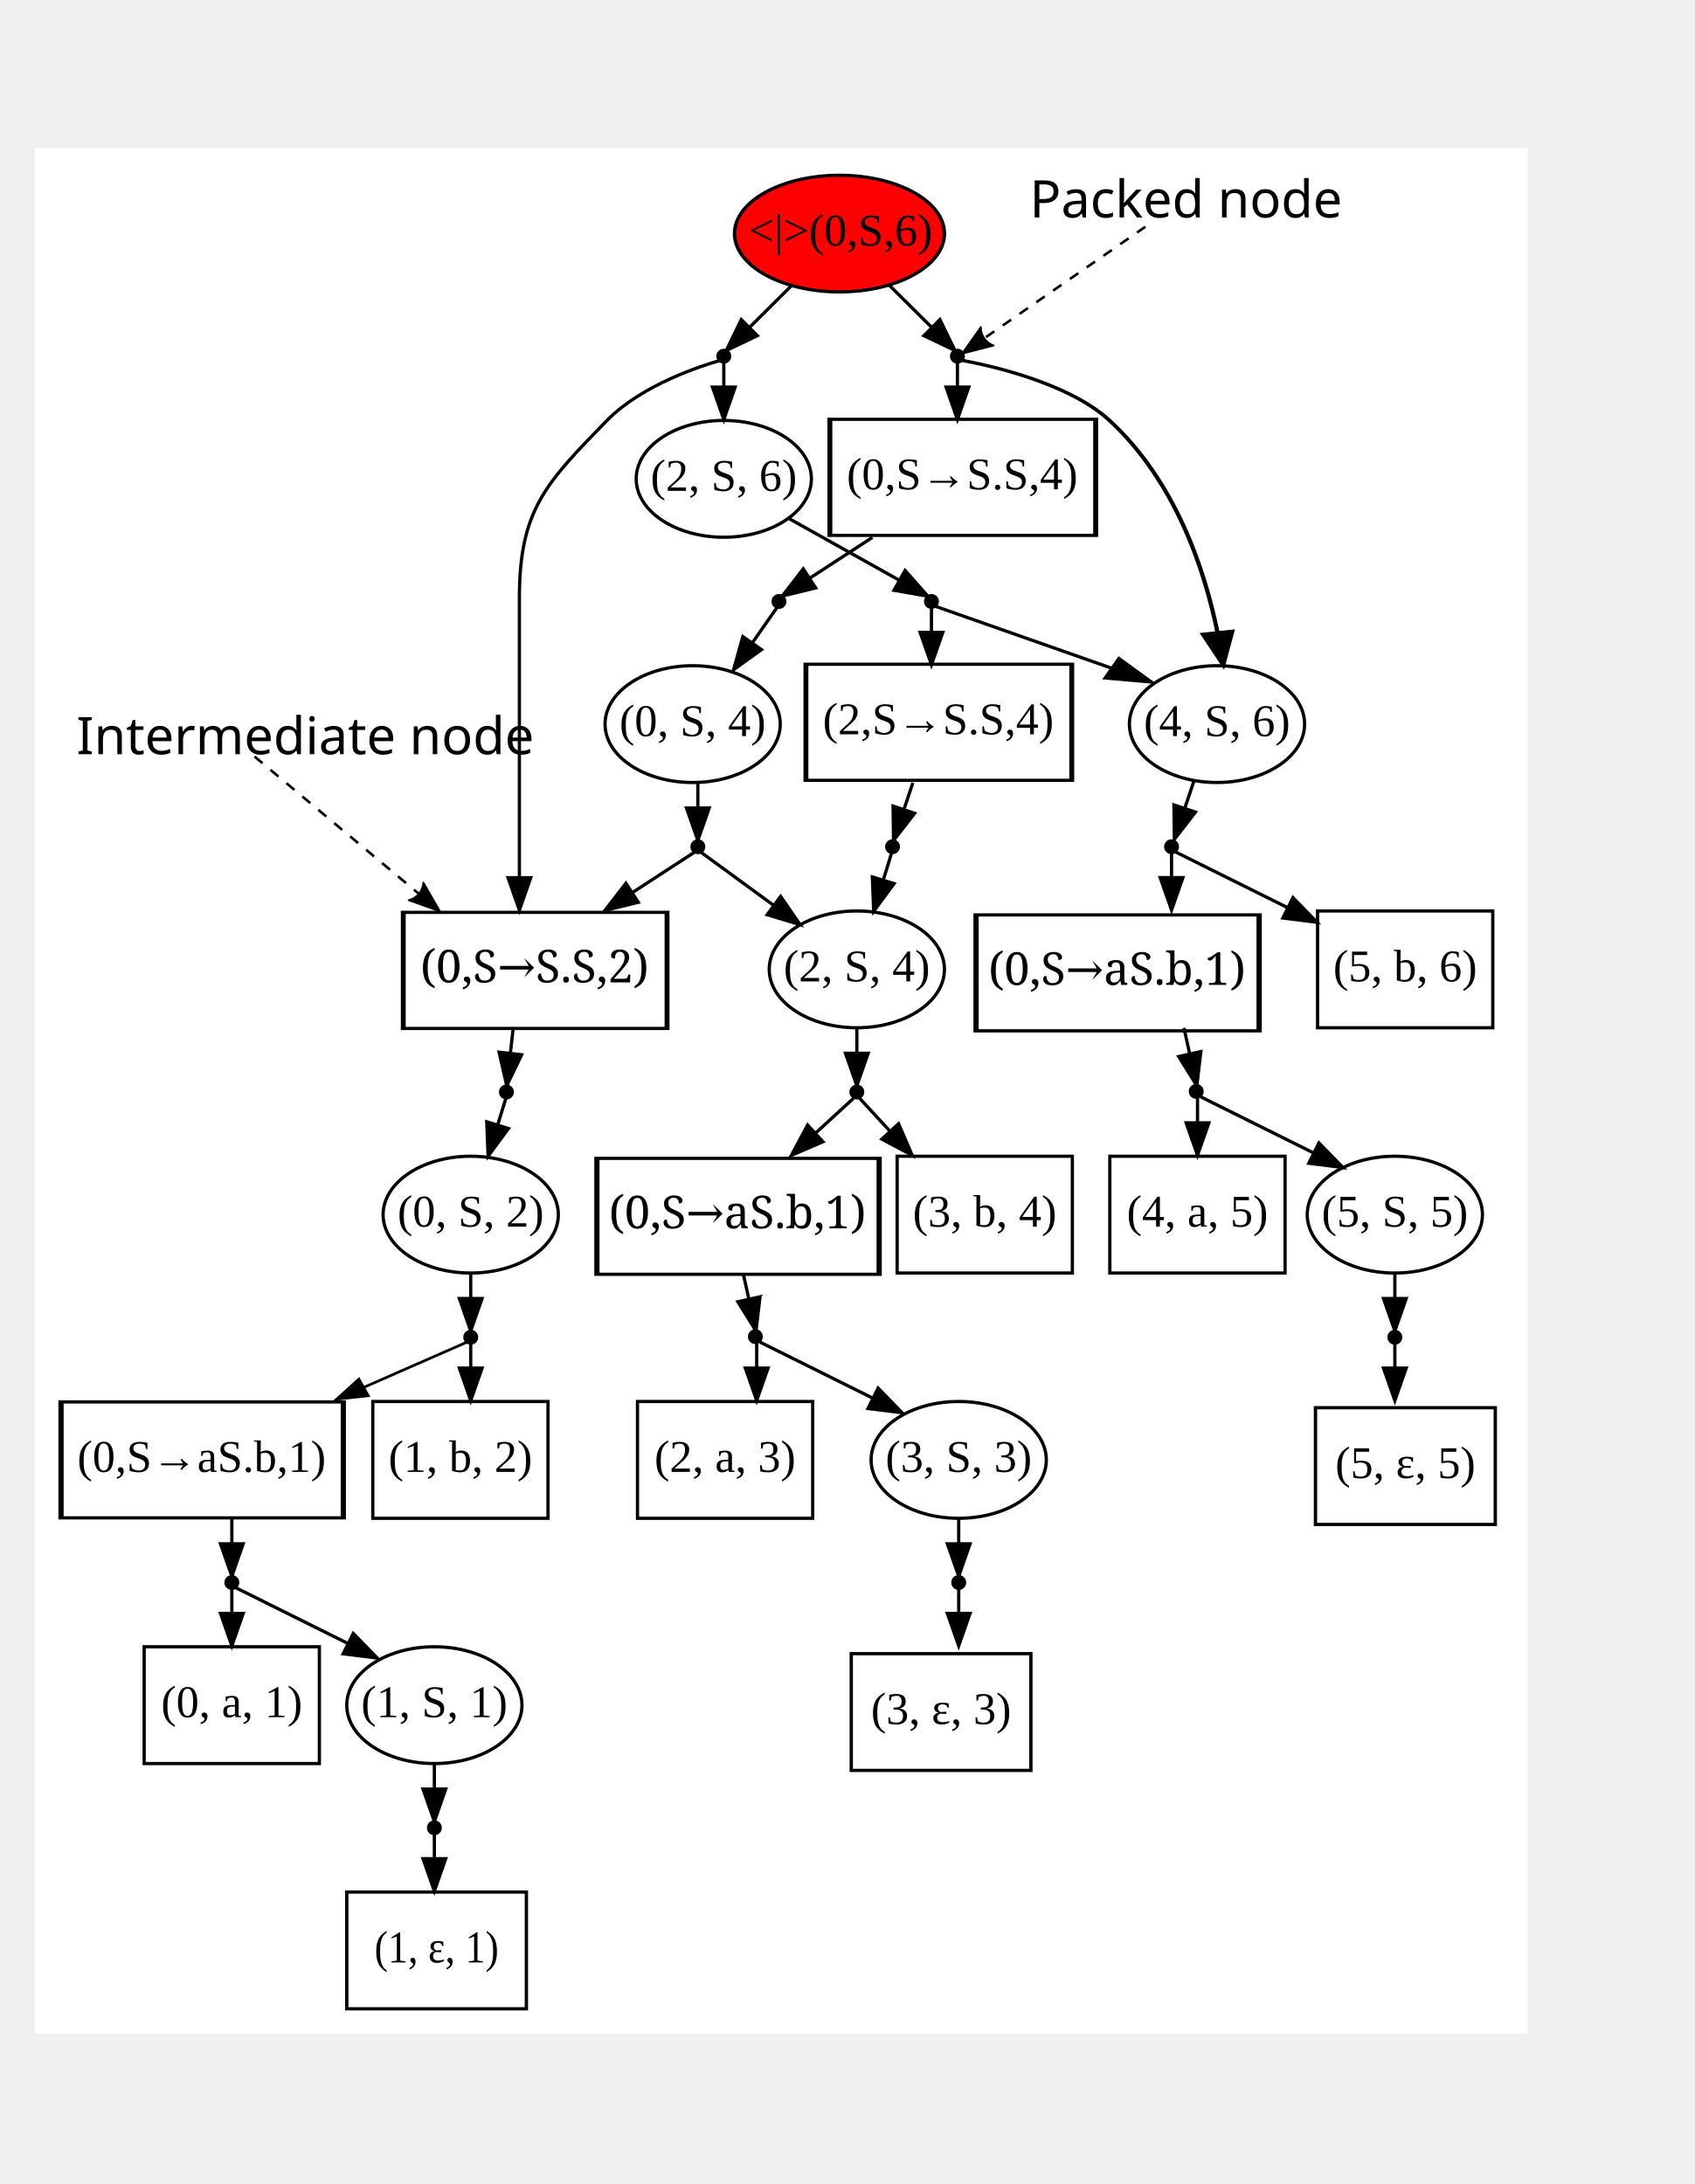
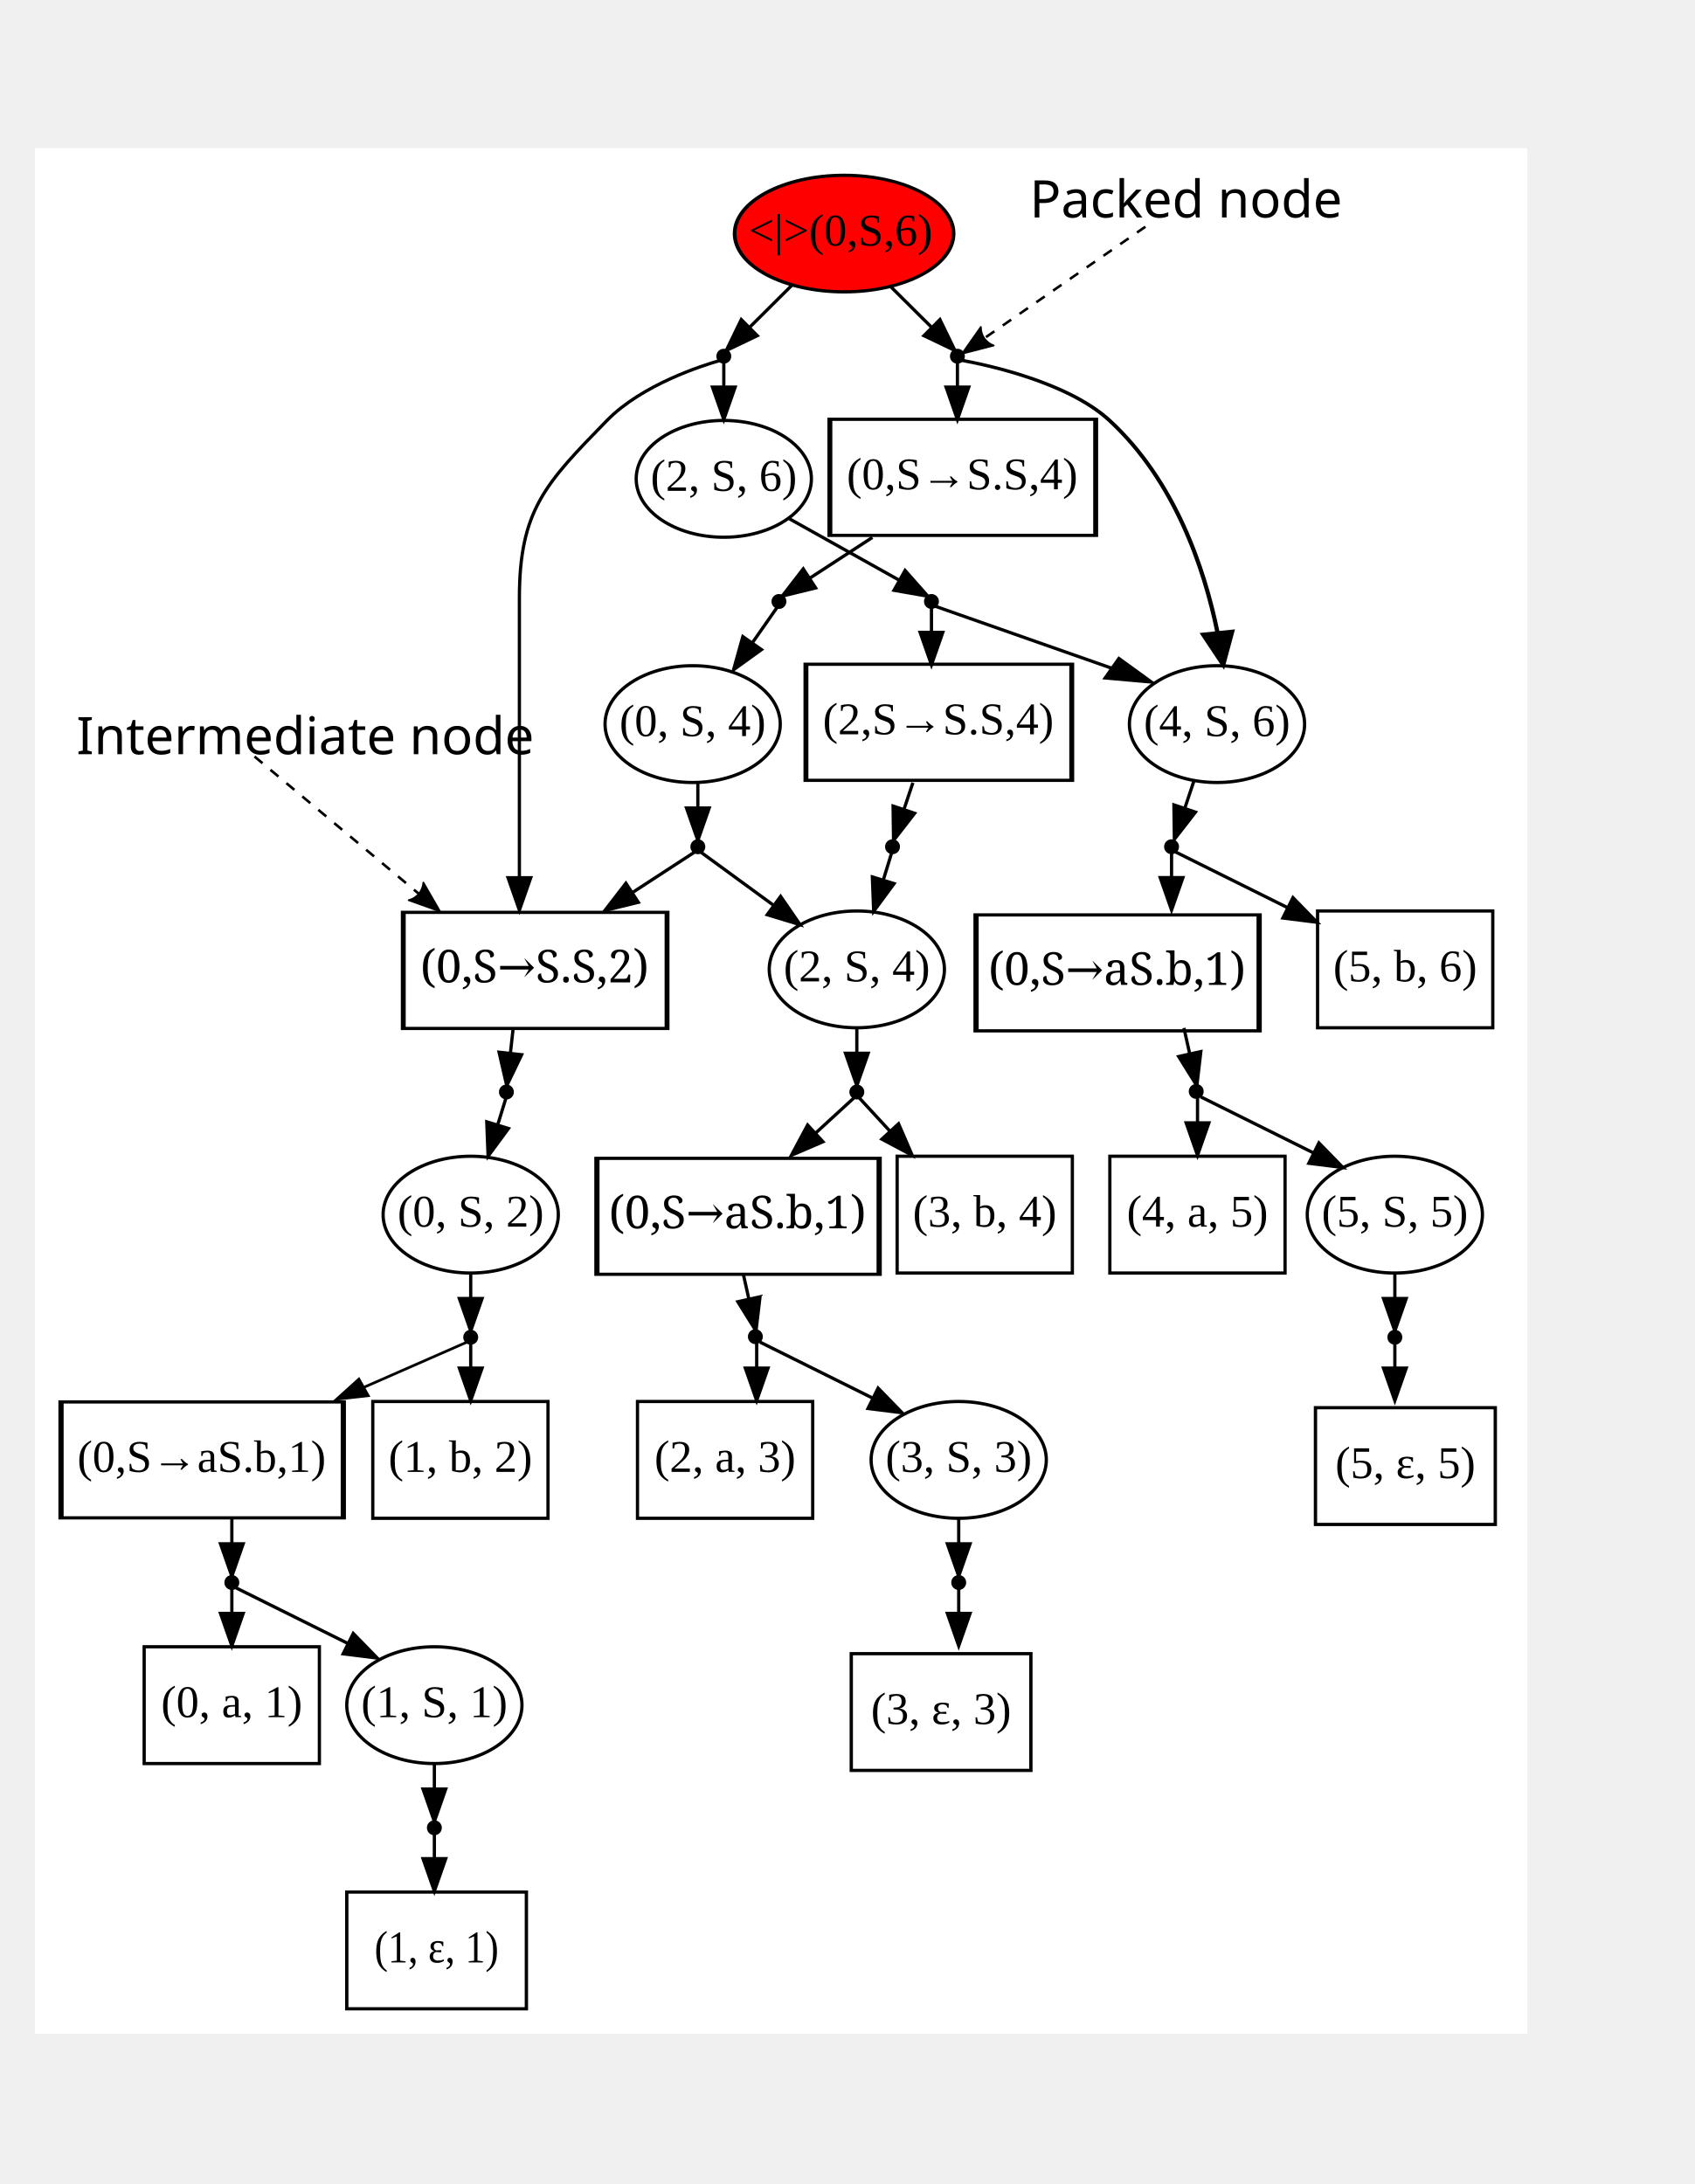
<svg xmlns="http://www.w3.org/2000/svg" width="522pt" height="673pt" viewBox="0.00 0.00 522.00 673.20" id="svg2" version="1.1">
  <defs id="defs553">
    <marker orient="auto" refY="0.0" refX="0.0" id="marker5085" style="overflow:visible;">
      <path id="path5087" style="fill-rule:evenodd;stroke-width:0.625;stroke-linejoin:round;stroke:#000000;stroke-opacity:1;fill:#000000;fill-opacity:1" d="M 8.719,4.034 L -2.207,0.016 L 8.719,-4.002 C 6.973,-1.63 6.983,1.616 8.719,4.034 z " transform="scale(1.1) rotate(180) translate(1,0)" />
    </marker>
    <marker orient="auto" refY="0.0" refX="0.0" id="Arrow2Lend" style="overflow:visible;">
      <path id="path4490" style="fill-rule:evenodd;stroke-width:0.625;stroke-linejoin:round;stroke:#000000;stroke-opacity:1;fill:#000000;fill-opacity:1" d="M 8.719,4.034 L -2.207,0.016 L 8.719,-4.002 C 6.973,-1.63 6.983,1.616 8.719,4.034 z " transform="scale(1.1) rotate(180) translate(1,0)" />
    </marker>
  </defs>
  <g id="graph0" class="graph" transform="scale(1 1) rotate(0) translate(54 619.2)">
    <polygon points="-54,54 -54,-619.2 468,-619.2 468,54 -54,54 " id="polygon7" transform="matrix(0.881144,0,0,0.8633475,4.278812,-38.97458)" style="fill:#ffffff;stroke:none" />
    <g id="node1" class="node">
-       <ellipse cx="205" cy="-547.2" rx="29.497" ry="18" id="ellipse12" transform="matrix(1.095924,0,0,0.9987169,-20.01273,-0.7021157)" style="fill:#ff0000;stroke:#000000" />
+       <ellipse cx="205" cy="-547.2" rx="29.497" ry="18" id="ellipse12" transform="matrix(1.143898,0,0,0.9980968,-28.42131,-1.041407)" style="fill:#ff0000;stroke:#000000" d="m 234.497,-547.2 c 0,9.941 -13.206,18 -29.497,18 -16.291,0 -29.497,-8.059 -29.497,-18 0,-9.941 13.206,-18 29.497,-18 16.291,0 29.497,8.059 29.497,18 z" />
      <text x="205" y="-543.5" font-size="14.00" id="text14" style="font-size:14px;font-family:'Times New Roman', serif;text-anchor:middle">&lt;|&gt;(0,S,6)</text>
    </g>
    <g id="node2" class="node">
      <ellipse fill="black" stroke="black" cx="241" cy="-509.4" rx="1.8" ry="1.8" id="ellipse19" />
    </g>
    <g id="edge1" class="edge">
      <path fill="none" stroke="black" d="M220.059,-531.225C224.481,-526.828 229.146,-522.188 232.948,-518.407" id="path24" />
      <polygon fill="black" stroke="black" points="235.613,-520.693 240.236,-511.16 230.677,-515.73 235.613,-520.693" id="polygon26" />
    </g>
    <g id="node3" class="node">
      <ellipse fill="black" stroke="black" cx="169" cy="-509.4" rx="1.8" ry="1.8" id="ellipse31" />
    </g>
    <g id="edge2" class="edge">
      <path fill="none" stroke="black" d="M189.941,-531.225C185.519,-526.828 180.854,-522.188 177.052,-518.407" id="path36" />
      <polygon fill="black" stroke="black" points="179.323,-515.73 169.764,-511.16 174.387,-520.693 179.323,-515.73" id="polygon38" />
    </g>
    <g id="edge3" class="edge">
      <path fill="none" stroke="black" d="M241,-507.515C241,-506.165 241,-503.383 241,-499.95" id="path50" />
      <polygon fill="black" stroke="black" points="244.5,-499.884 241,-489.884 237.5,-499.884 244.5,-499.884" id="polygon52" />
    </g>
    <g id="node5" class="node" transform="translate(16.00475,0)">
      <ellipse cx="305" cy="-396" rx="27" ry="18" id="ellipse57" style="fill:none;stroke:#000000" />
      <text x="305" y="-392.3" font-size="14.00" id="text59" style="font-size:14px;text-anchor:middle">(4, S, 6)</text>
    </g>
    <g id="edge4" class="edge" transform="matrix(1.30931,0,0,1,-74.80624,0)">
      <path d="m 242.349,-508.098 c 5.282,1.253 24.758,6.55 34.651,18.498 15.344,18.532 22.284,45.32 25.42,65.321" id="path64" style="fill:none;stroke:#000000" />
      <polygon points="303.769,-414.24 298.968,-423.685 305.905,-424.617 305.905,-424.617 " id="polygon66" style="fill:#000000;stroke:#000000" />
    </g>
    <g id="edge5" class="edge">
      <path fill="none" stroke="black" d="M167.708,-508.048C162.635,-506.605 143.839,-500.697 133,-489.6 114.028,-470.177 106,-461.951 106,-434.8 106,-434.8 106,-434.8 106,-395 106,-379.775 106,-362.779 106,-348.959" id="path78" />
      <polygon fill="black" stroke="black" points="109.5,-348.65 106,-338.65 102.5,-348.65 109.5,-348.65" id="polygon80" />
    </g>
    <g id="node7" class="node">
      <ellipse fill="none" stroke="black" cx="169" cy="-471.6" rx="27" ry="18" id="ellipse85" />
      <text x="169" y="-467.9" font-size="14.00" id="text87" style="font-size:14px;font-family:'Times New Roman', serif;text-anchor:middle">(2, S, 6)</text>
    </g>
    <g id="edge6" class="edge">
      <path fill="none" stroke="black" d="M169,-507.515C169,-506.165 169,-503.383 169,-499.95" id="path92" />
      <polygon fill="black" stroke="black" points="172.5,-499.884 169,-489.884 165.5,-499.884 172.5,-499.884" id="polygon94" />
    </g>
    <g id="node8" class="node">
      <ellipse fill="black" stroke="black" cx="186" cy="-433.8" rx="1.8" ry="1.8" id="ellipse99" />
    </g>
    <g id="edge7" class="edge">
      <path fill="none" stroke="black" d="M214.789,-453.539C207.879,-449.041 200.86,-444.472 195.483,-440.972" id="path104" />
      <polygon fill="black" stroke="black" points="197.304,-437.982 187.013,-435.46 193.485,-443.848 197.304,-437.982" id="polygon106" />
    </g>
    <g id="node9" class="node">
      <ellipse fill="black" stroke="black" cx="307" cy="-358.2" rx="1.8" ry="1.8" id="ellipse111" />
    </g>
    <g id="node10" class="node">
      <ellipse fill="black" stroke="black" cx="102" cy="-282.6" rx="1.8" ry="1.8" id="ellipse123" />
    </g>
    <g id="edge9" class="edge">
      <path fill="none" stroke="black" d="M104.094,-302.339C103.806,-299.763 103.516,-297.165 103.247,-294.757" id="path128" />
      <polygon fill="black" stroke="black" points="106.694,-294.089 102.105,-284.539 99.737,-294.866 106.694,-294.089" id="polygon130" />
    </g>
    <g id="node11" class="node">
      <ellipse fill="black" stroke="black" cx="233" cy="-433.8" rx="1.8" ry="1.8" id="ellipse135" />
    </g>
    <g id="edge10" class="edge">
      <path fill="none" stroke="black" d="M189.25,-459.273C200.529,-452.963 214.07,-445.389 223.07,-440.354" id="path140" />
      <polygon fill="black" stroke="black" points="224.87,-443.358 231.889,-435.421 221.453,-437.249 224.87,-443.358" id="polygon142" />
    </g>
    <g id="node12" class="node" transform="translate(-1.600475,0)">
      <ellipse cx="161" cy="-396" rx="27" ry="18" id="ellipse147" style="fill:none;stroke:#000000" />
      <text x="161" y="-392.3" font-size="14.00" id="text149" style="font-size:14px;text-anchor:middle">(0, S, 4)</text>
    </g>
    <g id="edge11" class="edge">
      <path fill="none" stroke="black" d="M185.382,-431.915C184.168,-430.177 181.296,-426.063 177.931,-421.246" id="path154" />
      <polygon fill="black" stroke="black" points="180.606,-418.962 172.011,-412.768 174.867,-422.97 180.606,-418.962" id="polygon156" />
    </g>
    <g id="edge12" class="edge">
      <path fill="none" stroke="black" d="M307,-356.315C307,-354.965 307,-352.183 307,-348.75" id="path168" />
      <polygon fill="black" stroke="black" points="310.5,-348.684 307,-338.684 303.5,-348.684 310.5,-348.684" id="polygon170" />
    </g>
    <g id="node14" class="node">
      <polygon points="406,-338.4 352,-338.4 352,-302.4 406,-302.4 406,-338.4" id="polygon175" stroke="black" fill="none" />
      <text x="379" y="-316.7" font-size="14.00" id="text177" style="font-size:14px;font-family:'Times New Roman', serif;text-anchor:middle">(5, b, 6)</text>
    </g>
    <g id="edge13" class="edge">
      <path fill="none" stroke="black" d="M308.018,-356.694C312.047,-354.69 327.413,-347.05 342.823,-339.388" id="path182" />
      <polygon fill="black" stroke="black" points="344.419,-342.503 351.815,-334.917 341.303,-336.235 344.419,-342.503" id="polygon184" />
    </g>
    <g id="node15" class="node" transform="translate(-8.002394,0)">
      <ellipse cx="99" cy="-244.8" rx="27" ry="18" id="ellipse189" style="fill:none;stroke:#000000" />
      <text x="99" y="-241.1" font-size="14.00" id="text191" style="font-size:14px;font-family:'Times New Roman', serif;text-anchor:middle">(0, S, 2)</text>
    </g>
    <g id="edge16" class="edge" transform="matrix(1.33722,0,0,0.9445872,-78.74689,-23.98235)">
      <path d="m 234.018,-432.294 c 4.528,2.252 23.376,11.623 40.512,20.144" id="path203" style="fill:none;stroke:#000000" />
      <polygon points="283.772,-407.555 273.259,-408.873 276.376,-415.141 276.376,-415.141 " id="polygon205" style="fill:#000000;stroke:#000000" />
    </g>
    <g id="edge15" class="edge">
      <path fill="none" stroke="black" d="M233,-431.915C233,-430.565 233,-427.783 233,-424.35" id="path217" />
      <polygon fill="black" stroke="black" points="236.5,-424.284 233,-414.284 229.5,-424.284 236.5,-424.284" id="polygon219" />
    </g>
    <g id="node17" class="node">
      <ellipse fill="black" stroke="black" cx="161" cy="-358.2" rx="1.8" ry="1.8" id="ellipse224" />
    </g>
    <g id="edge17" class="edge">
      <path fill="none" stroke="black" d="M161,-377.939C161,-375.363 161,-372.765 161,-370.357" id="path229" />
      <polygon fill="black" stroke="black" points="164.5,-370.139 161,-360.139 157.5,-370.139 164.5,-370.139" id="polygon231" />
    </g>
    <g id="node18" class="node">
      <circle cx="315" cy="-282.6" id="ellipse236" stroke="black" fill="black" ry="1.8" rx="1.8" />
    </g>
    <g id="edge18" class="edge">
      <path d="M310.813,-302.339C311.414,-299.646 312.022,-296.929 312.58,-294.43" id="path241" stroke="black" fill="none" />
      <polygon points="316.025,-295.062 314.79,-284.539 309.193,-293.535 316.025,-295.062" id="polygon243" stroke="black" fill="black" />
    </g>
    <g id="node19" class="node" transform="translate(-8.002394,0)">
      <circle cx="99" cy="-207" id="ellipse248" r="1.8" style="fill:#000000;stroke:#000000" />
    </g>
    <g id="edge19" class="edge" transform="translate(-8.002394,0)">
      <path d="m 99,-226.739 c 0,2.576 0,5.174 0,7.582" id="path253" style="fill:none;stroke:#000000" />
      <polygon points="99,-208.939 95.5,-218.939 102.5,-218.939 102.5,-218.939 " id="polygon255" style="fill:#000000;stroke:#000000" />
    </g>
    <g id="node20" class="node">
      <ellipse fill="black" stroke="black" cx="221" cy="-358.2" rx="1.8" ry="1.8" id="ellipse260" />
    </g>
    <g id="edge20" class="edge">
      <path fill="none" stroke="black" d="M227.281,-377.939C226.339,-375.129 225.388,-372.292 224.521,-369.705" id="path265" />
      <polygon fill="black" stroke="black" points="227.812,-368.508 221.315,-360.139 221.174,-370.733 227.812,-368.508" id="polygon267" />
    </g>
    <g id="edge21" class="edge">
      <path fill="none" stroke="black" d="M160.045,-356.579C157.429,-354.876 149.754,-349.88 140.978,-344.168" id="path272" />
      <polygon fill="black" stroke="black" points="142.648,-341.078 132.357,-338.556 138.829,-346.945 142.648,-341.078" id="polygon274" />
    </g>
    <g id="node21" class="node">
      <ellipse fill="none" stroke="black" cx="210" cy="-320.4" rx="27" ry="18" id="ellipse279" />
      <text x="210" y="-316.7" font-size="14.00" id="text281" style="font-size:14px;font-family:'Times New Roman', serif;text-anchor:middle">(2, S, 4)</text>
    </g>
    <g id="edge22" class="edge">
      <path fill="none" stroke="black" d="M161.85,-356.579C164.71,-354.49 174.355,-347.443 184.269,-340.199" id="path286" />
      <polygon fill="black" stroke="black" points="186.508,-342.898 192.517,-334.173 182.378,-337.246 186.508,-342.898" id="polygon288" />
    </g>
    <g id="node22" class="node" transform="translate(-72.02138,0)">
      <polygon points="360,-262.8 360,-226.8 414,-226.8 414,-262.8 414,-262.8 " id="polygon293" style="fill:none;stroke:#000000" />
      <text x="387" y="-241.1" font-size="14.00" id="text295" style="font-size:14px;font-family:'Times New Roman', serif;text-anchor:middle">(4, a, 5)</text>
    </g>
    <g id="edge23" class="edge">
      <path d="M316.018,-281.094C320.047,-279.09 335.413,-271.45 350.823,-263.788" id="path300" stroke="black" fill="none" />
      <polygon points="352.419,-266.903 359.815,-259.317 349.303,-260.635 352.419,-266.903" id="polygon302" stroke="black" fill="black" />
    </g>
    <g id="node23" class="node" transform="translate(60.81805,0)">
      <ellipse cx="315" cy="-244.8" rx="27" ry="18" id="ellipse307" style="fill:none;stroke:#000000" />
      <text x="315" y="-241.1" font-size="14.00" id="text309" style="font-size:14px;font-family:'Times New Roman', serif;text-anchor:middle">(5, S, 5)</text>
    </g>
    <g id="edge24" class="edge">
      <path d="M315,-280.715C315,-279.365 315,-276.583 315,-273.15" id="path314" stroke="black" fill="none" />
      <polygon points="318.5,-273.084 315,-263.084 311.5,-273.084 318.5,-273.084" id="polygon316" stroke="black" fill="black" />
    </g>
    <g id="node24" class="node" transform="translate(-83.22459,5.2521735e-8)">
      <polygon points="72,-151.2 126,-151.2 126,-187.2 126,-187.2 72,-187.2 " id="polygon321" style="fill:none;stroke:#000000" transform="matrix(1.611155,0,0,0.9926434,-68.04814,-1.244729)" />
      <text x="91.292" y="-165.5" font-size="14.00" id="text323" style="font-size:14px;text-anchor:middle">(0,S→aS.b,1)</text>
    </g>
    <g id="edge25" class="edge" transform="translate(-8.002394,0)">
      <path d="m 99,-205.115 c 0,1.35 0,4.132 0,7.565" id="path328" style="fill:none;stroke:#000000" />
      <polygon points="99,-187.484 95.5,-197.484 102.5,-197.484 102.5,-197.484 " id="polygon330" style="fill:#000000;stroke:#000000" />
    </g>
    <g id="node25" class="node" transform="translate(60.81804,0)">
      <polygon points="0,-187.2 0,-151.2 54,-151.2 54,-187.2 54,-187.2 " id="polygon335" style="fill:none;stroke:#000000" />
      <text x="27" y="-165.5" font-size="14.00" id="text337" style="font-size:14px;font-family:'Times New Roman', serif;text-anchor:middle">(1, b, 2)</text>
    </g>
    <g id="edge26" class="edge" transform="matrix(0.9204044,0,0,0.8121432,-0.1636375,-38.69737)">
      <path d="m 97.982,-205.494 c -4.029,2.004 -19.395,9.644 -34.805,17.306" id="path342" style="fill:none;stroke:#000000" />
      <polygon points="61.581,-191.303 64.697,-185.035 64.697,-185.035 54.185,-183.717 " id="polygon344" style="fill:#000000;stroke:#000000" />
    </g>
    <g id="edge27" class="edge">
      <path fill="none" stroke="black" d="M220.728,-356.315C220.281,-354.861 219.324,-351.747 218.157,-347.949" id="path349" />
      <polygon fill="black" stroke="black" points="221.477,-346.835 215.194,-338.304 214.786,-348.891 221.477,-346.835" id="polygon351" />
    </g>
    <g id="node26" class="node">
      <ellipse fill="black" stroke="black" cx="210" cy="-282.6" rx="1.8" ry="1.8" id="ellipse356" />
    </g>
    <g id="edge28" class="edge">
      <path fill="none" stroke="black" d="M210,-302.339C210,-299.763 210,-297.165 210,-294.757" id="path361" />
      <polygon fill="black" stroke="black" points="213.5,-294.539 210,-284.539 206.5,-294.539 213.5,-294.539" id="polygon363" />
    </g>
    <g id="node27" class="node" transform="translate(60.81805,0)">
      <circle cx="315" cy="-207" id="ellipse368" r="1.8" style="fill:#000000;stroke:#000000" />
    </g>
    <g id="edge29" class="edge" transform="translate(60.81805,0)">
      <path d="m 315,-226.739 c 0,2.576 0,5.174 0,7.582" id="path373" style="fill:none;stroke:#000000" />
      <polygon points="311.5,-218.939 318.5,-218.939 318.5,-218.939 315,-208.939 " id="polygon375" style="fill:#000000;stroke:#000000" />
    </g>
    <g id="node28" class="node" transform="translate(-81.62412,5.2521735e-8)">
      <circle cx="99" cy="-131.4" id="ellipse380" r="1.8" style="fill:#000000;stroke:#000000" />
    </g>
    <g id="edge30" class="edge" transform="translate(-81.62412,5.2521735e-8)">
      <path d="m 99,-151.139 c 0,2.576 0,5.174 0,7.582" id="path385" style="fill:none;stroke:#000000" />
      <polygon points="99,-133.339 95.5,-143.339 102.5,-143.339 102.5,-143.339 " id="polygon387" style="fill:#000000;stroke:#000000" />
    </g>
    <g id="edge31" class="edge">
      <path d="M210.816,-280.715C212.353,-279.047 215.905,-275.194 220.112,-270.63" id="path399" stroke="black" fill="none" />
      <polygon points="222.864,-272.809 227.068,-263.084 217.717,-268.065 222.864,-272.809" id="polygon401" stroke="black" fill="black" />
    </g>
    <g id="node30" class="node" transform="translate(78.42332,0)">
      <polygon points="144,-226.8 198,-226.8 198,-262.8 198,-262.8 144,-262.8 " id="polygon406" style="fill:none;stroke:#000000" />
      <text x="171" y="-241.1" font-size="14.00" id="text408" style="font-size:14px;font-family:'Times New Roman', serif;text-anchor:middle">(3, b, 4)</text>
    </g>
    <g id="edge32" class="edge">
      <path fill="none" stroke="black" d="M209.036,-280.715C207.133,-278.968 202.616,-274.822 197.334,-269.973" id="path413" />
      <polygon fill="black" stroke="black" points="199.563,-267.268 189.829,-263.084 194.829,-272.425 199.563,-267.268" id="polygon415" />
    </g>
    <g id="edge33" class="edge" transform="translate(60.81805,0)">
      <path d="m 315,-205.115 c 0,1.35 0,4.132 0,7.565" id="path427" style="fill:none;stroke:#000000" />
      <polygon points="311.5,-197.484 318.5,-197.484 318.5,-197.484 315,-187.484 " id="polygon429" style="fill:#000000;stroke:#000000" />
    </g>
    <g id="node32" class="node" transform="translate(-153.6456,0)">
      <polygon points="198,-111.6 144,-111.6 144,-75.6 198,-75.6 198,-111.6 " id="polygon434" style="fill:none;stroke:#000000" />
      <text x="171" y="-89.9" font-size="14.00" id="text436" style="font-size:14px;font-family:'Times New Roman', serif;text-anchor:middle">(0, a, 1)</text>
    </g>
    <g id="edge34" class="edge" transform="translate(-81.62412,0)">
      <path d="m 100.018,-129.894 c 4.029,2.004 19.395,9.644 34.805,17.306" id="path441" style="fill:none;stroke:#000000" />
      <polygon points="136.419,-115.703 136.419,-115.703 143.815,-108.117 133.303,-109.435 " id="polygon443" style="fill:#000000;stroke:#000000" />
    </g>
    <g id="node33" class="node" transform="translate(-19.20559,5.2521735e-8)">
      <ellipse cx="99" cy="-93.6" rx="27" ry="18" id="ellipse448" style="fill:none;stroke:#000000" />
      <text x="99" y="-89.9" font-size="14.00" id="text450" style="font-size:14px;font-family:'Times New Roman', serif;text-anchor:middle">(1, S, 1)</text>
    </g>
    <g id="edge35" class="edge" transform="translate(-81.62412,5.2521735e-8)">
      <path d="m 99,-129.515 c 0,1.35 0,4.132 0,7.565" id="path455" style="fill:none;stroke:#000000" />
      <polygon points="99,-111.884 95.5,-121.884 102.5,-121.884 102.5,-121.884 " id="polygon457" style="fill:#000000;stroke:#000000" />
    </g>
    <g id="node35" class="node" transform="translate(-19.20559,5.2521735e-8)">
      <circle cx="99" cy="-55.8" id="ellipse474" r="1.8" style="fill:#000000;stroke:#000000" />
    </g>
    <g id="edge37" class="edge" transform="translate(-19.20559,5.2521735e-8)">
      <path d="m 99,-75.539 c 0,2.575 0,5.174 0,7.582" id="path479" style="fill:none;stroke:#000000" />
      <polygon points="102.5,-67.739 99,-57.739 95.5,-67.739 102.5,-67.739 " id="polygon481" style="fill:#000000;stroke:#000000" />
    </g>
    <g id="node36" class="node" transform="translate(-1.600492,0)">
      <polygon points="198,-151.2 198,-187.2 198,-187.2 144,-187.2 144,-151.2 " id="polygon486" style="fill:none;stroke:#000000" />
      <text x="171" y="-165.5" font-size="14.00" id="text488" style="font-size:14px;font-family:'Times New Roman', serif;text-anchor:middle">(2, a, 3)</text>
    </g>
    <g id="node37" class="node" transform="translate(-1.600492,0)">
      <ellipse cx="243" cy="-169.2" rx="27" ry="18" id="ellipse500" style="fill:none;stroke:#000000" />
      <text x="243" y="-165.5" font-size="14.00" id="text502" style="font-size:14px;font-family:'Times New Roman', serif;text-anchor:middle">(3, S, 3)</text>
    </g>
    <g id="node38" class="node" transform="matrix(0.8859826,0,0,1.00161,-11.02547,0.02898799)">
      <polygon points="126,-36 126,-36 72,-36 72,0 126,0 " id="polygon514" style="fill:none;stroke:#000000" transform="matrix(1.157042,0,0,0.9979283,-11.26829,-0.0372911)" />
      <text x="103.286" y="-14.3" font-size="14.00" id="text516" style="font-size:14px;font-family:'Times New Roman', serif;text-anchor:middle">(1, ε, 1)</text>
    </g>
    <g id="edge40" class="edge" transform="translate(-19.20559,5.2521735e-8)">
      <path d="m 99,-53.915 c 0,1.35 0,4.132 0,7.565" id="path521" style="fill:none;stroke:#000000" />
      <polygon points="102.5,-46.284 99,-36.284 95.5,-46.284 102.5,-46.284 " id="polygon523" style="fill:#000000;stroke:#000000" />
    </g>
    <g id="node39" class="node" transform="translate(-1.600492,0)">
      <circle cx="243" cy="-131.4" id="ellipse528" r="1.8" style="fill:#000000;stroke:#000000" />
    </g>
    <g id="edge41" class="edge" transform="translate(-1.600492,0)">
      <path d="m 243,-151.139 c 0,2.576 0,5.174 0,7.582" id="path533" style="fill:none;stroke:#000000" />
      <polygon points="243,-133.339 239.5,-143.339 246.5,-143.339 246.5,-143.339 " id="polygon535" style="fill:#000000;stroke:#000000" />
    </g>
    <g id="edge42" class="edge" transform="translate(-1.600492,0)">
      <path d="m 243,-129.515 c 0,1.35 0,4.132 0,7.565" id="path547" style="fill:none;stroke:#000000" />
      <polygon points="243,-111.884 239.5,-121.884 246.5,-121.884 246.5,-121.884 " id="polygon549" style="fill:#000000;stroke:#000000" />
    </g>
    <g id="node24-7" class="node" transform="translate(85.08373,-75.08121)">
      <polygon points="126,-151.2 126,-187.2 126,-187.2 72,-187.2 72,-151.2 " id="polygon321-9" style="fill:none;stroke:#000000" transform="matrix(1.611008,0,0,0.9926505,-71.18666,-1.243536)" />
      <text x="88.139" y="-165.5" font-size="14.00" id="text323-9" style="font-size:14px;text-anchor:middle;font-family:'&quot;Times New Roman&quot;, serif'">(0,S→aS.b,1)</text>
    </g>
    <g id="node24-1" class="node" transform="translate(204.3952,-150.1183)">
      <polygon points="72,-187.2 72,-151.2 126,-151.2 126,-187.2 126,-187.2 " id="polygon321-6" style="fill:none;stroke:#000000" transform="matrix(1.615759,0,0,0.9925996,-73.98688,-1.25214)" />
      <text x="85.809" y="-165.5" font-size="14.00" id="text323-2" style="font-size:14px;text-anchor:middle;font-family:'&quot;Times New Roman&quot;, serif'">(0,S→aS.b,1)</text>
    </g>
    <g transform="translate(-2.740924,75.03986)" id="node4-2" class="node">
      <polygon points="268,-489.6 268,-489.6 214,-489.6 214,-453.6 268,-453.6 " id="polygon43-4" transform="matrix(1.517118,0,0,0.9939104,-127.6091,-2.87186)" style="fill:none;stroke:#000000" />
      <text x="237.852" y="-467.9" font-size="14.00" id="text45-2" style="font-size:14px;text-anchor:middle">(2,S→S.S,4)</text>
      <flowRoot xml:space="preserve" id="flowRoot3928-3" style="font-size:40px;font-style:normal;font-weight:normal;line-height:125%;letter-spacing:0px;word-spacing:0px;fill:#000000;fill-opacity:1;stroke:none;font-family:sans-serif">
        <flowRegion id="flowRegion3930-8">
          <rect id="rect3932-0" width="322.598" height="118.524" x="-460.727" y="57.925" />
        </flowRegion>
        <flowPara id="flowPara3934-8" />
      </flowRoot>
    </g>
    <g transform="translate(-134.8452,151.5196)" id="node4-7" class="node">
      <polygon points="214,-453.6 268,-453.6 268,-489.6 268,-489.6 214,-489.6 " id="polygon43-1" transform="matrix(1.505533,0,0,0.9940365,-117.1303,-2.812393)" style="fill:none;stroke:#000000" />
      <text x="245.539" y="-467.9" font-size="14.00" id="text45-9" style="font-size:14px;text-anchor:middle;font-family:'&quot;Times New Roman&quot;, serif'">(0,S→S.S,2)</text>
      <flowRoot xml:space="preserve" id="flowRoot3928-9" style="font-style:normal;font-weight:normal;font-size:40px;line-height:125%;font-family:sans-serif;letter-spacing:0px;word-spacing:0px;fill:#000000;fill-opacity:1;stroke:none;stroke-width:1px;stroke-linecap:butt;stroke-linejoin:miter;stroke-opacity:1">
        <flowRegion id="flowRegion3930-5">
          <rect id="rect3932-9" width="322.598" height="118.524" x="-460.727" y="57.925" />
        </flowRegion>
        <flowPara id="flowPara3934-0" />
      </flowRoot>
    </g>
    <polygon points="126,-36 72,-36 72,0 126,0 126,-36 " id="polygon514-7" style="fill:none;stroke:#000000;stroke-width:1;stroke-miterlimit:4;stroke-dasharray:none" transform="matrix(1.025115,0,0,0.9995357,134.4782,-73.48803)" />
    <text x="235.972" y="-87.78" font-size="14.00" id="text516-8" style="font-size:14px;font-family:'Times New Roman', serif;text-anchor:middle">(3, ε, 3)</text>
    <polygon points="126,-36 126,-36 72,-36 72,0 126,0 " id="polygon514-9" style="fill:none;stroke:#000000" transform="matrix(1.026294,0,0,0.9996448,277.4596,-149.3015)" />
    <text x="379.069" y="-163.595" font-size="14.00" id="text516-2" style="font-size:14px;font-family:'Times New Roman', serif;text-anchor:middle">(5, ε, 5)</text>
    <text xml:space="preserve" style="font-style:normal;font-weight:normal;font-size:16.005px;line-height:125%;font-family:sans-serif;letter-spacing:0px;word-spacing:0px;fill:#000000;fill-opacity:1;stroke:none;stroke-width:1px;stroke-linecap:butt;stroke-linejoin:miter;stroke-opacity:1" x="263.268" y="-552.165" id="text4455">
      <tspan id="tspan4457" x="263.268" y="-552.165">Packed node</tspan>
    </text>
    <path style="fill:none;fill-rule:evenodd;stroke:#000000;stroke-width:0.786;stroke-linecap:butt;stroke-linejoin:miter;stroke-miterlimit:4;stroke-dasharray:3.145, 3.145;stroke-dashoffset:0;stroke-opacity:1;marker-end:url(#Arrow2Lend)" d="m 298.936,-549.313 -55.647,38.53" id="path4459" />
    <text xml:space="preserve" style="font-style:normal;font-weight:normal;font-size:16.005px;line-height:125%;font-family:sans-serif;letter-spacing:0px;word-spacing:0px;fill:#000000;fill-opacity:1;stroke:none;stroke-width:1px;stroke-linecap:butt;stroke-linejoin:miter;stroke-opacity:1" x="-30.544" y="-386.718" id="text5075">
      <tspan id="tspan5077" x="-30.544" y="-386.718">Intermediate node</tspan>
    </text>
    <path style="fill:none;fill-rule:evenodd;stroke:#000000;stroke-width:0.8;stroke-linecap:butt;stroke-linejoin:miter;stroke-opacity:1;stroke-miterlimit:4;stroke-dasharray:3.201, 3.201;stroke-dashoffset:0;marker-end:url(#marker5085)" d="m 24.367,-386.005 56.338,47.067" id="path5083" />
    <g transform="translate(4.635729,-0.4656006)" id="node4-2-1" class="node">
      <polygon points="268,-489.6 268,-489.6 214,-489.6 214,-453.6 268,-453.6 " id="polygon43-4-4" transform="matrix(1.517118,0,0,0.9939104,-127.6091,-2.87186)" style="fill:none;stroke:#000000" />
      <text x="237.852" y="-467.9" font-size="14.00" id="text45-2-0" style="font-size:14px;text-anchor:middle">(0,S→S.S,4)</text>
      <flowRoot xml:space="preserve" id="flowRoot3928-3-9" style="font-size:40px;font-style:normal;font-weight:normal;line-height:125%;letter-spacing:0px;word-spacing:0px;fill:#000000;fill-opacity:1;stroke:none;font-family:sans-serif">
        <flowRegion id="flowRegion3930-8-4">
          <rect id="rect3932-0-8" width="322.598" height="118.524" x="-460.727" y="57.925" />
        </flowRegion>
        <flowPara id="flowPara3934-8-8" />
      </flowRoot>
    </g>
    <g transform="translate(86.55485,-0.3566915)" id="edge20-2" class="edge">
      <path style="fill:none;stroke:#000000" d="m 227.281,-377.939 c -0.942,2.81 -1.893,5.647 -2.76,8.234" id="path265-5" />
      <polygon style="fill:#000000;stroke:#000000" points="227.812,-368.508 221.315,-360.139 221.174,-370.733 227.812,-368.508 " id="polygon267-5" />
    </g>
    <g id="node39-3" class="node" transform="translate(71.5972,-151.3742)">
      <circle cx="243" cy="-131.4" id="ellipse528-5" r="1.8" style="fill:#000000;stroke:#000000" />
    </g>
    <g transform="translate(-135.8667,75.58468)" id="edge18-8" class="edge">
      <path style="fill:none;stroke:#000000" d="m 310.813,-302.339 c 0.601,2.693 1.209,5.41 1.767,7.909" id="path241-6" />
      <polygon style="fill:#000000;stroke:#000000" points="316.025,-295.062 314.79,-284.539 309.193,-293.535 316.025,-295.062 " id="polygon243-3" />
    </g>
    <g transform="translate(-135.8667,75.58468)" id="edge23-1" class="edge">
      <path style="fill:none;stroke:#000000" d="m 316.018,-281.094 c 4.029,2.004 19.395,9.644 34.805,17.306" id="path300-7" />
      <polygon style="fill:#000000;stroke:#000000" points="352.419,-266.903 359.815,-259.317 349.303,-260.635 352.419,-266.903 " id="polygon302-4" />
    </g>
    <g transform="translate(-135.8667,75.58468)" id="edge24-9" class="edge">
      <path style="fill:none;stroke:#000000" d="m 315,-280.715 c 0,1.35 0,4.132 0,7.565" id="path314-5" />
      <polygon style="fill:#000000;stroke:#000000" points="318.5,-273.084 315,-263.084 311.5,-273.084 318.5,-273.084 " id="polygon316-0" />
    </g>
    <g id="node39-3-1" class="node" transform="translate(-64.26934,-75.7895)">
      <circle cx="243" cy="-131.4" id="ellipse528-5-6" r="1.8" style="fill:#000000;stroke:#000000" />
    </g>
    <g transform="translate(-118.8413,75.48604)" id="edge27-2" class="edge">
      <path style="fill:none;stroke:#000000" d="m 220.728,-356.315 c -0.447,1.454 -1.404,4.568 -2.571,8.366" id="path349-8" />
      <polygon style="fill:#000000;stroke:#000000" points="221.477,-346.835 215.194,-338.304 214.786,-348.891 221.477,-346.835 " id="polygon351-3" />
    </g>
  </g>
</svg>
